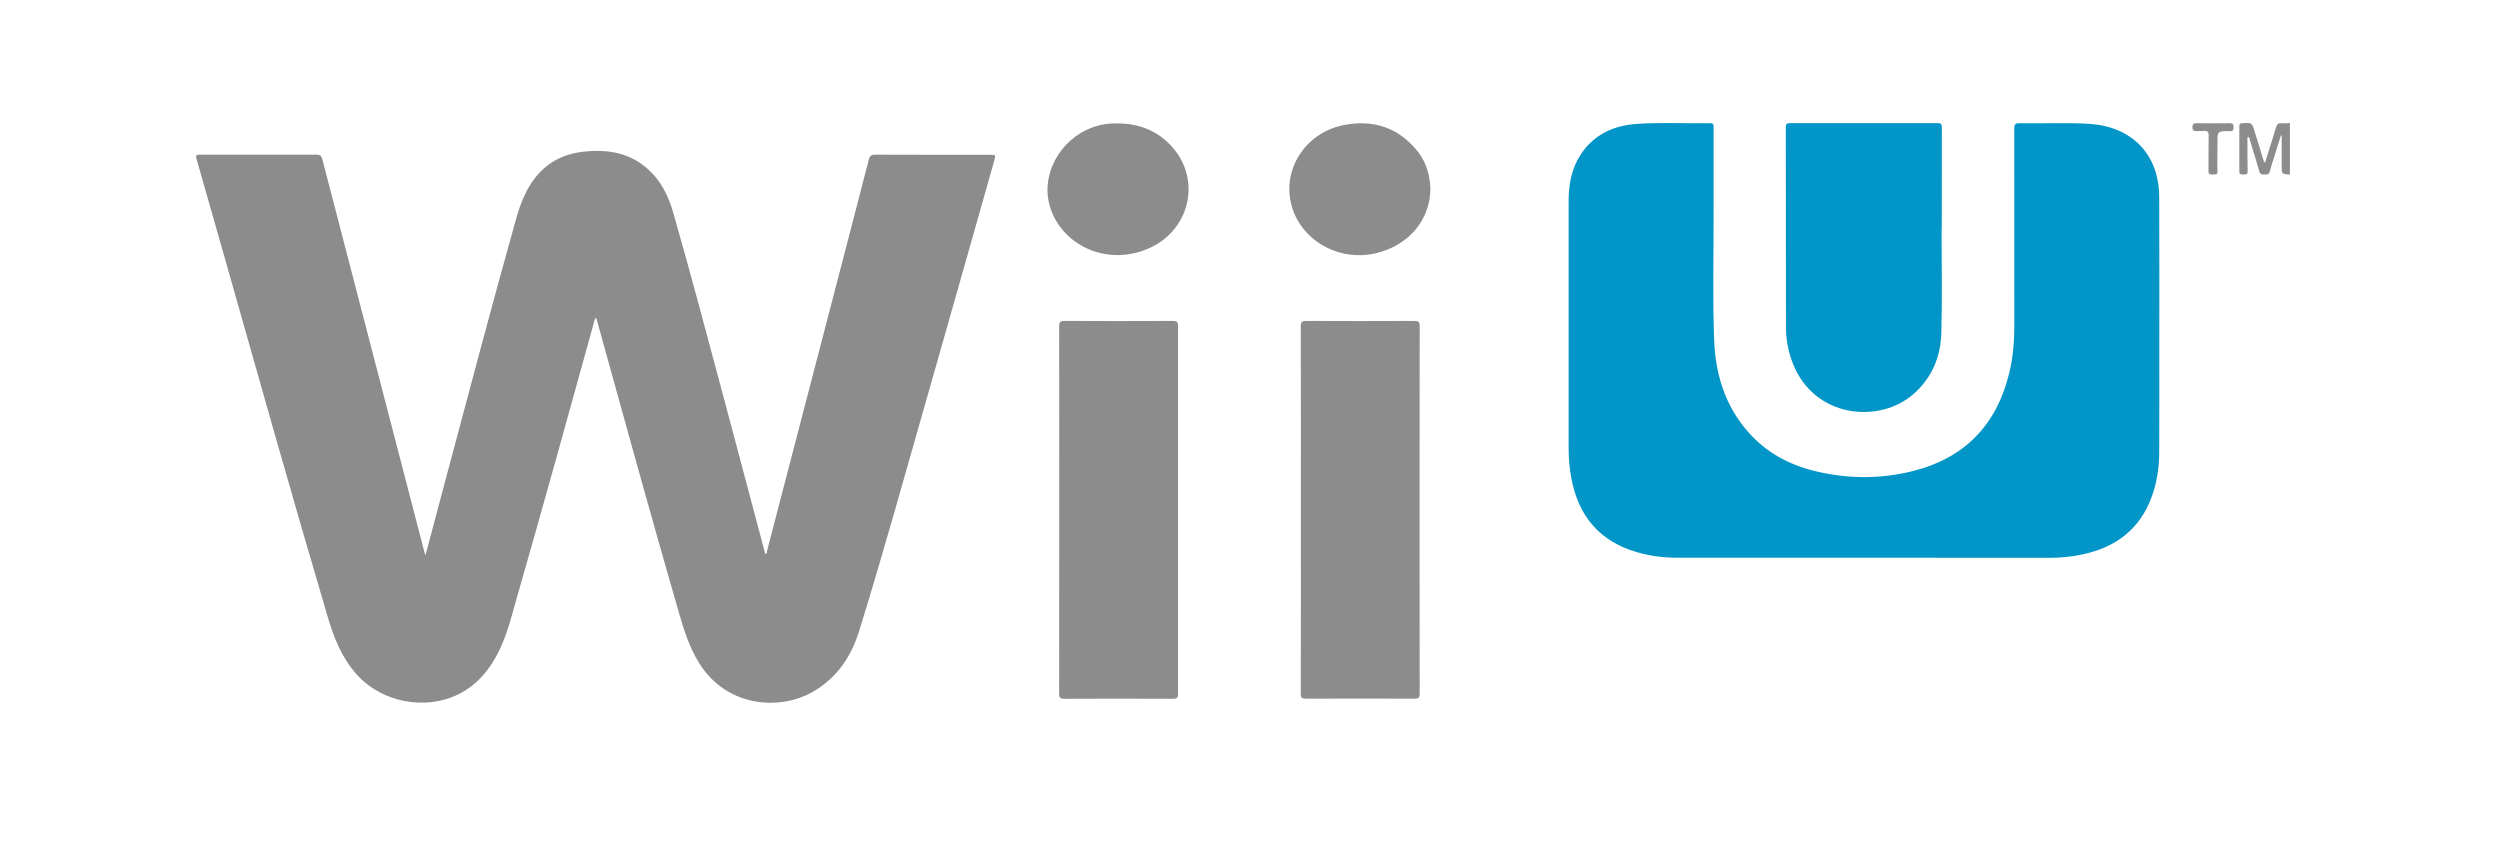
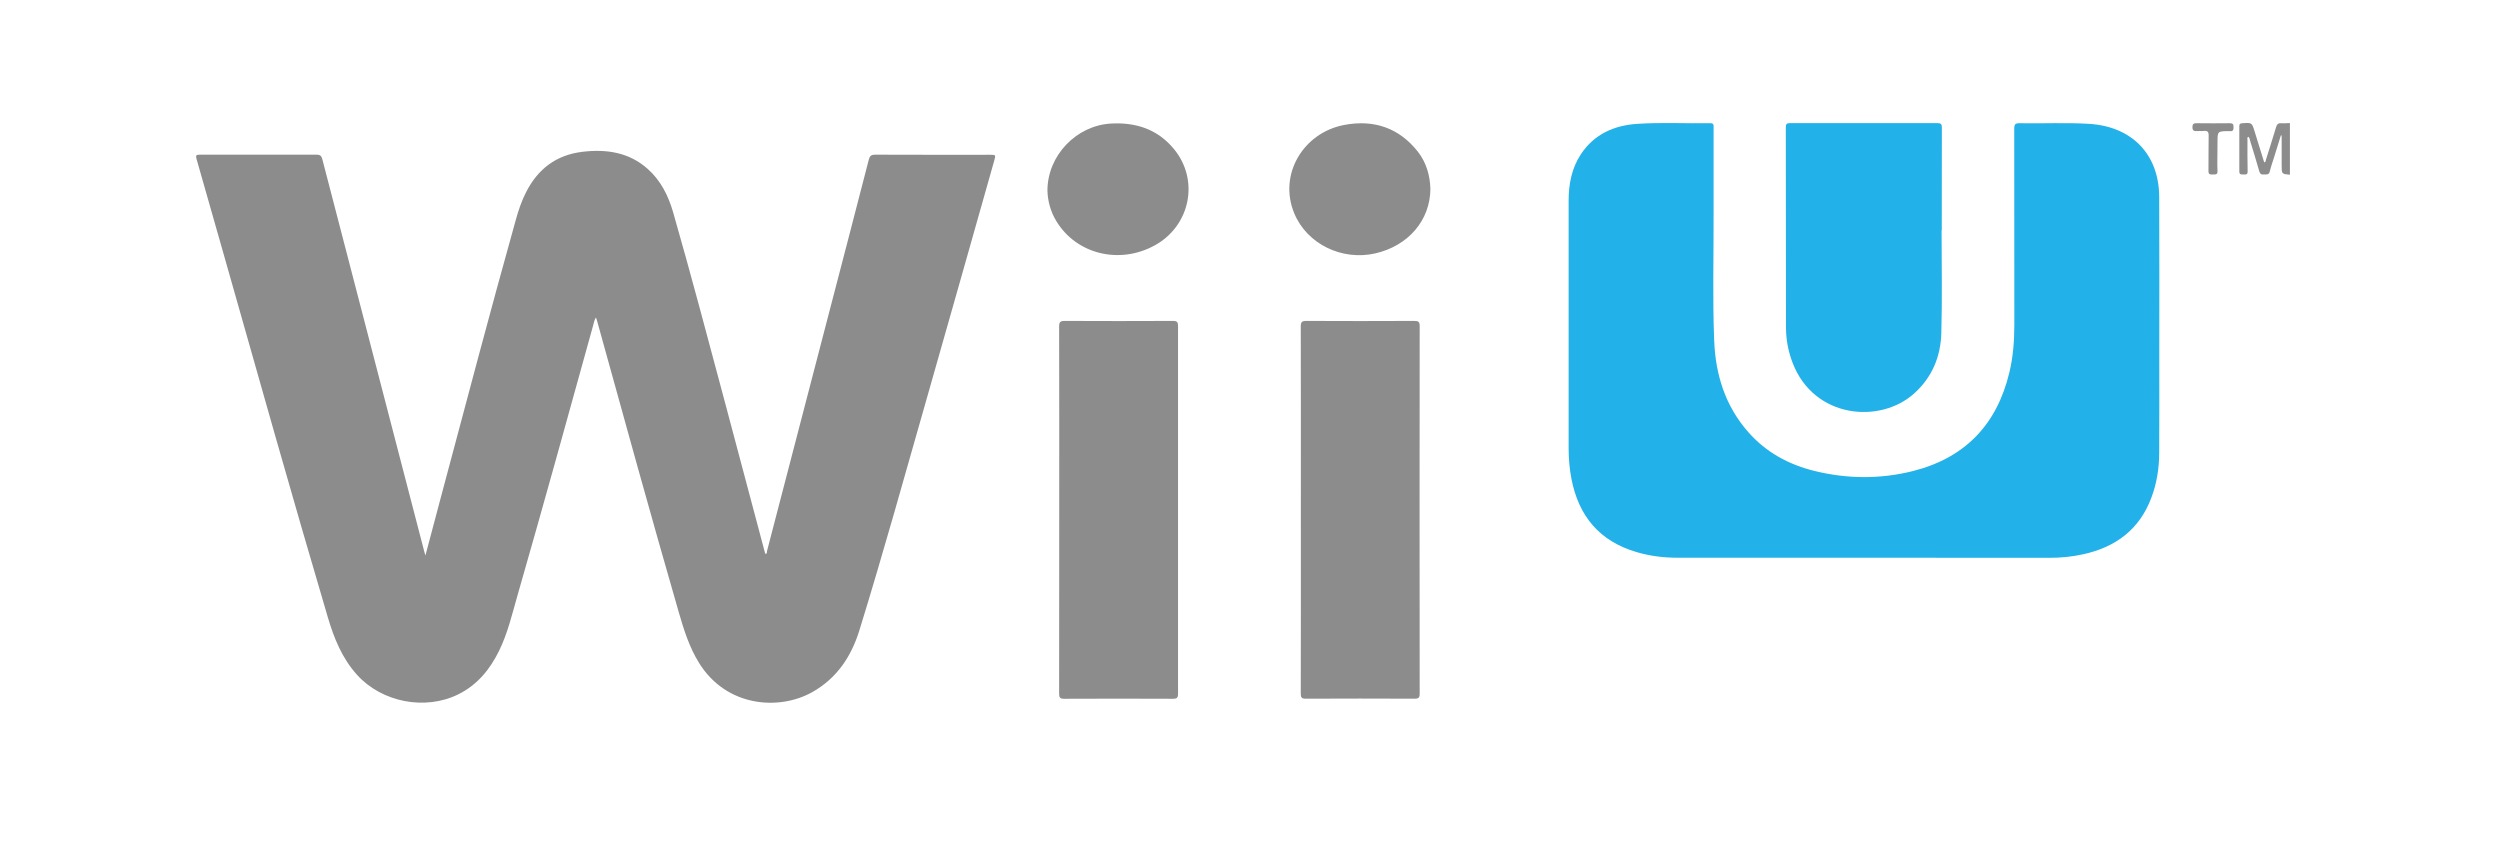
- <svg xmlns="http://www.w3.org/2000/svg" width="2363" height="800" style="enable-background:new 0 0 2363 800" xml:space="preserve">
-   <path style="fill:#8c8c8c" d="M2363 136.1c-9.3-.9-9.3-.9-9.3-10.7V91c-.3-.1-.6-.1-.9-.2-2.5 8.3-5.1 16.7-7.6 25-1.7 5.5-3.6 10.9-4.9 16.5-1 4.4-4.1 3.3-6.9 3.5-2.9.3-4.2-.9-5-3.8-3.3-11.7-6.8-23.4-10.3-35-.5-1.6-.5-3.4-2-4.6-1.7.9-1 2.5-1 3.7 0 12-.1 24 .2 36 .1 3.3-1.2 3.9-4 3.7-2.4-.2-5.4.9-5.4-3.5.1-17.4.1-34.8 0-52.2 0-2.5 1.1-3.2 3.5-3.3 10.8-.7 10.7-.8 13.8 9.6 3.5 11.8 7.2 23.6 10.8 35.5 1.9-.4 1.6-2 2-3.2 3.8-12.5 7.8-24.9 11.4-37.4 1-3.5 2.6-4.8 6.2-4.5 3.1.3 6.2-.1 9.4-.2v59.5zM258.8 574.3c6.3-24.2 12.2-47 18.2-69.9 27.7-105.5 54.9-211.1 83.8-316.3 3-11.1 6.6-22 11.8-32.3 13.2-26.3 33.8-42.5 63.4-46.1 27.1-3.3 52.6.5 73.7 19.7 14.8 13.4 23.2 30.8 28.6 49.6 20.9 74.2 40.1 148.8 59.7 223.3 14.8 56.4 29.4 112.8 44.1 169.1.1.3.3.6.5 1 2.1-.2 1.4-2.1 1.7-3.2 24-93.9 47.9-187.7 71.9-281.6 14.4-56.3 28.8-112.6 43-168.9 1.1-4.3 2.7-5.7 7.3-5.7 43 .2 86 .1 129.1.1 7.1 0 7 0 5.1 7-25.1 90.3-50.1 180.7-75.4 271-25.2 89.9-49.7 180.1-76.8 269.5-9.1 29.9-25.4 55-53.2 70.9-37.7 21.5-96.9 17-127.7-33.7-11-18.1-17.1-38-22.8-58.1-31.6-111.6-61.9-223.6-92.3-335.6-.3-1.2-.7-2.3-1.2-3.8-2.1 3.2-2.4 6.5-3.3 9.6-28.1 103.4-56.1 206.8-85.2 310-6.1 21.6-11 43.5-20.8 63.9-10.3 21.4-24.4 39.2-46.1 50.2-37.5 18.9-86.4 9-114.2-22.4-17-19.2-26-42.1-33-66.2-40.3-139-78.8-278.5-117.6-418C20.9 191 10.8 154.4.5 117.9c-1.2-4.2-.3-4.9 3.8-4.9 43.9.1 87.8.1 131.7 0 4.2 0 5.5 1.5 6.5 5.3C173.7 241 205 363.7 236.3 486.4c7 27.5 14 54.9 21 82.4.3 1.4.7 2.7 1.5 5.5z" transform="matrix(.83753 0 0 .82141 185.335 53.382)" />
-   <path style="fill:#0196c7" d="M1887.1 576.8h-215.2c-15.5 0-30.9-1.9-45.9-6.4-42.3-12.5-65.7-41.7-73.8-84.2-2.2-11.7-3.2-23.5-3.2-35.3V166.2c0-19.1 3.3-37.5 13.9-53.8 15-23 37.4-33.2 63.9-34.9 27.3-1.8 54.7-.3 82-.7 4.2-.1 3.8 2.3 3.8 5 0 32.6-.1 65.1 0 97.7.2 49.3-1.3 98.6.7 147.8 1.5 38.8 12.4 74.8 38.4 104.9 20 23.2 45.5 37.4 75 44.8 37 9.2 74.2 9.5 111.1 0 59.4-15.4 94.7-54.2 108.6-113.4 4.2-17.9 5.6-36.1 5.6-54.4-.1-75.4 0-150.8-.1-226.2 0-5.1 1.4-6.3 6.3-6.2 25.9.5 51.9-.9 77.8.7 48.7 2.9 79.2 35 79.5 83.9.3 59.7.1 119.5.1 179.2 0 38.7.1 77.3-.1 116-.1 17.3-2.7 34.4-8.7 50.7-13.3 36.7-40.2 57.4-77.5 65.6-12.4 2.8-25.1 4-37.8 4-68.2-.1-136.3-.1-204.4-.1z" transform="matrix(.83753 0 0 .82141 185.335 53.382)" />
-   <path style="fill:#8c8c8c" d="M974.1 521.1c0-70.2.1-140.3-.1-210.5 0-5 1.3-6.3 6.3-6.3 40.7.2 81.5.2 122.2 0 4.7 0 5.7 1.4 5.7 5.9-.1 141-.1 282.1 0 423.1 0 4.6-1.2 5.8-5.8 5.8-40.9-.2-81.8-.2-122.7 0-4.7 0-5.7-1.4-5.7-5.9.1-70.7.1-141.4.1-212.1zM1246.8 521.1c0-70.2.1-140.3-.1-210.5 0-5.1 1.3-6.3 6.3-6.3 40.6.2 81.1.2 121.7 0 4.5 0 6.2.7 6.2 5.8-.2 141-.1 282.1 0 423.1 0 4.6-1.2 5.8-5.8 5.8-40.9-.2-81.8-.2-122.7 0-4.8 0-5.7-1.4-5.7-5.9.2-70.6.1-141.3.1-212z" transform="matrix(.83753 0 0 .82141 185.335 53.382)" />
-   <path style="fill:#0196c7" d="M1969.9 200.3c0 39.3.8 78.7-.3 118-.7 27-10.4 51.1-30.9 69.7-38.8 35.2-112.9 28.3-136.9-35.4-4.9-13-7.4-26.5-7.5-40.3-.1-77-.1-153.9-.2-230.9 0-3.6 1-4.7 4.6-4.7 55.5.1 111.1.1 166.6 0 4 0 4.9 1.2 4.9 5-.1 39.5-.1 79-.1 118.6h-.2z" transform="matrix(.83753 0 0 .82141 185.335 53.382)" />
-   <path style="fill:#8c8c8c" d="M960.8 154.3c.1-40.6 32.7-74.7 71.4-77.1 28.6-1.7 53.1 6.7 71.3 29.2 29.2 36 18.5 88.8-22 111.2-39.7 22-88 9.8-110.5-27.9-6.9-11.4-9.9-23.9-10.2-35.4zM1393 152.1c-.1 36.2-24.8 65.6-61.8 74.4-37.9 9-77.5-10.7-91.8-45.9-18.3-44.8 10.2-92.9 56.3-101.8 33.4-6.5 62 3.3 83.2 30.8 9.7 12.7 13.6 27.6 14.1 42.5zM2281.2 110.9c0 7-.3 13.9.1 20.9.2 4.7-2.6 3.8-5.4 4-2.9.1-4.9 0-4.8-4 .2-13.6-.1-27.2.2-40.7.1-4.5-1.4-5.9-5.6-5.4-2.4.3-4.9-.1-7.3.1-3.4.2-5.4-.1-5.4-4.5 0-4.5 2.2-4.5 5.5-4.5 12.2.1 24.4.2 36.6 0 3.6-.1 4.3 1.3 4.3 4.6s-.7 5-4.3 4.5c-.3-.1-.7 0-1 0-12.8.1-12.8.1-12.8 12.7-.1 4-.1 8.1-.1 12.3z" transform="matrix(.83753 0 0 .82141 185.335 53.382)" />
+ <svg xmlns="http://www.w3.org/2000/svg" width="2363" height="800" style="enable-background:new 0 0 2363 800" xml:space="preserve" version="1.1" id="svg5">
+   <defs id="defs5" />
+   <g id="g1" style="fill:#22b2e9;fill-opacity:1">
+     <path style="fill:#22b2e9;fill-opacity:1" d="M1887.1 576.8h-215.2c-15.5 0-30.9-1.9-45.9-6.4-42.3-12.5-65.7-41.7-73.8-84.2-2.2-11.7-3.2-23.5-3.2-35.3V166.2c0-19.1 3.3-37.5 13.9-53.8 15-23 37.4-33.2 63.9-34.9 27.3-1.8 54.7-.3 82-.7 4.2-.1 3.8 2.3 3.8 5 0 32.6-.1 65.1 0 97.7.2 49.3-1.3 98.6.7 147.8 1.5 38.8 12.4 74.8 38.4 104.9 20 23.2 45.5 37.4 75 44.8 37 9.2 74.2 9.5 111.1 0 59.4-15.4 94.7-54.2 108.6-113.4 4.2-17.9 5.6-36.1 5.6-54.4-.1-75.4 0-150.8-.1-226.2 0-5.1 1.4-6.3 6.3-6.2 25.9.5 51.9-.9 77.8.7 48.7 2.9 79.2 35 79.5 83.9.3 59.7.1 119.5.1 179.2 0 38.7.1 77.3-.1 116-.1 17.3-2.7 34.4-8.7 50.7-13.3 36.7-40.2 57.4-77.5 65.6-12.4 2.8-25.1 4-37.8 4-68.2-.1-136.3-.1-204.4-.1z" transform="matrix(.83753 0 0 .82141 185.335 53.382)" id="path2" />
+     <path style="fill:#22b2e9;fill-opacity:1" d="M1969.9 200.3c0 39.3.8 78.7-.3 118-.7 27-10.4 51.1-30.9 69.7-38.8 35.2-112.9 28.3-136.9-35.4-4.9-13-7.4-26.5-7.5-40.3-.1-77-.1-153.9-.2-230.9 0-3.6 1-4.7 4.6-4.7 55.5.1 111.1.1 166.6 0 4 0 4.9 1.2 4.9 5-.1 39.5-.1 79-.1 118.6h-.2z" transform="matrix(.83753 0 0 .82141 185.335 53.382)" id="path4" />
+   </g>
+   <g id="g2">
+     <g id="g3">
+       <path style="display:inline;fill:#8c8c8c" d="m 258.8,574.3 c 6.3,-24.2 12.2,-47 18.2,-69.9 27.7,-105.5 54.9,-211.1 83.8,-316.3 3,-11.1 6.6,-22 11.8,-32.3 13.2,-26.3 33.8,-42.5 63.4,-46.1 27.1,-3.3 52.6,0.5 73.7,19.7 14.8,13.4 23.2,30.8 28.6,49.6 20.9,74.2 40.1,148.8 59.7,223.3 14.8,56.4 29.4,112.8 44.1,169.1 0.1,0.3 0.3,0.6 0.5,1 2.1,-0.2 1.4,-2.1 1.7,-3.2 24,-93.9 47.9,-187.7 71.9,-281.6 14.4,-56.3 28.8,-112.6 43,-168.9 1.1,-4.3 2.7,-5.7 7.3,-5.7 43,0.2 86,0.1 129.1,0.1 7.1,0 7,0 5.1,7 -25.1,90.3 -50.1,180.7 -75.4,271 -25.2,89.9 -49.7,180.1 -76.8,269.5 -9.1,29.9 -25.4,55 -53.2,70.9 -37.7,21.5 -96.9,17 -127.7,-33.7 -11,-18.1 -17.1,-38 -22.8,-58.1 -31.6,-111.6 -61.9,-223.6 -92.3,-335.6 -0.3,-1.2 -0.7,-2.3 -1.2,-3.8 -2.1,3.2 -2.4,6.5 -3.3,9.6 -28.1,103.4 -56.1,206.8 -85.2,310 -6.1,21.6 -11,43.5 -20.8,63.9 -10.3,21.4 -24.4,39.2 -46.1,50.2 -37.5,18.9 -86.4,9 -114.2,-22.4 -17,-19.2 -26,-42.1 -33,-66.2 C 108.4,506.4 69.9,366.9 31.1,227.4 20.9,191 10.8,154.4 0.5,117.9 -0.7,113.7 0.2,113 4.3,113 c 43.9,0.1 87.8,0.1 131.7,0 4.2,0 5.5,1.5 6.5,5.3 31.2,122.7 62.5,245.4 93.8,368.1 7,27.5 14,54.9 21,82.4 0.3,1.4 0.7,2.7 1.5,5.5 z" transform="matrix(0.83753,0,0,0.82141,185.335,53.382)" id="path1" />
+       <path style="fill:#8c8c8c" d="M974.1 521.1c0-70.2.1-140.3-.1-210.5 0-5 1.3-6.3 6.3-6.3 40.7.2 81.5.2 122.2 0 4.7 0 5.7 1.4 5.7 5.9-.1 141-.1 282.1 0 423.1 0 4.6-1.2 5.8-5.8 5.8-40.9-.2-81.8-.2-122.7 0-4.7 0-5.7-1.4-5.7-5.9.1-70.7.1-141.4.1-212.1zM1246.8 521.1c0-70.2.1-140.3-.1-210.5 0-5.1 1.3-6.3 6.3-6.3 40.6.2 81.1.2 121.7 0 4.5 0 6.2.7 6.2 5.8-.2 141-.1 282.1 0 423.1 0 4.6-1.2 5.8-5.8 5.8-40.9-.2-81.8-.2-122.7 0-4.8 0-5.7-1.4-5.7-5.9.2-70.6.1-141.3.1-212z" transform="matrix(.83753 0 0 .82141 185.335 53.382)" id="path3" />
+       <path style="display:inline;fill:#8c8c8c" d="m 960.8,154.3 c 0.1,-40.6 32.7,-74.7 71.4,-77.1 28.6,-1.7 53.1,6.7 71.3,29.2 29.2,36 18.5,88.8 -22,111.2 -39.7,22 -88,9.8 -110.5,-27.9 -6.9,-11.4 -9.9,-23.9 -10.2,-35.4 z m 432.2,-2.2 c -0.1,36.2 -24.8,65.6 -61.8,74.4 -37.9,9 -77.5,-10.7 -91.8,-45.9 -18.3,-44.8 10.2,-92.9 56.3,-101.8 33.4,-6.5 62,3.3 83.2,30.8 9.7,12.7 13.6,27.6 14.1,42.5 z" transform="matrix(0.83753,0,0,0.82141,185.335,53.382)" id="path5" />
+     </g>
+     <g id="g4">
+       <path style="fill:#8c8c8c" d="m 2281.2,110.9 c 0,7 -0.3,13.9 0.1,20.9 0.2,4.7 -2.6,3.8 -5.4,4 -2.9,0.1 -4.9,0 -4.8,-4 0.2,-13.6 -0.1,-27.2 0.2,-40.7 0.1,-4.5 -1.4,-5.9 -5.6,-5.4 -2.4,0.3 -4.9,-0.1 -7.3,0.1 -3.4,0.2 -5.4,-0.1 -5.4,-4.5 0,-4.5 2.2,-4.5 5.5,-4.5 12.2,0.1 24.4,0.2 36.6,0 3.6,-0.1 4.3,1.3 4.3,4.6 0,3.3 -0.7,5 -4.3,4.5 -0.3,-0.1 -0.7,0 -1,0 -12.8,0.1 -12.8,0.1 -12.8,12.7 -0.1,4 -0.1,8.1 -0.1,12.3 z" transform="matrix(0.83753,0,0,0.82141,185.335,53.382)" id="path7" />
+       <path style="display:inline;fill:#8c8c8c" d="m 2363,136.1 c -9.3,-0.9 -9.3,-0.9 -9.3,-10.7 V 91 c -0.3,-0.1 -0.6,-0.1 -0.9,-0.2 -2.5,8.3 -5.1,16.7 -7.6,25 -1.7,5.5 -3.6,10.9 -4.9,16.5 -1,4.4 -4.1,3.3 -6.9,3.5 -2.9,0.3 -4.2,-0.9 -5,-3.8 -3.3,-11.7 -6.8,-23.4 -10.3,-35 -0.5,-1.6 -0.5,-3.4 -2,-4.6 -1.7,0.9 -1,2.5 -1,3.7 0,12 -0.1,24 0.2,36 0.1,3.3 -1.2,3.9 -4,3.7 -2.4,-0.2 -5.4,0.9 -5.4,-3.5 0.1,-17.4 0.1,-34.8 0,-52.2 0,-2.5 1.1,-3.2 3.5,-3.3 10.8,-0.7 10.7,-0.8 13.8,9.6 3.5,11.8 7.2,23.6 10.8,35.5 1.9,-0.4 1.6,-2 2,-3.2 3.8,-12.5 7.8,-24.9 11.4,-37.4 1,-3.5 2.6,-4.8 6.2,-4.5 3.1,0.3 6.2,-0.1 9.4,-0.2 z" transform="matrix(0.83753,0,0,0.82141,185.335,53.382)" id="path6" />
+     </g>
+   </g>
</svg>
